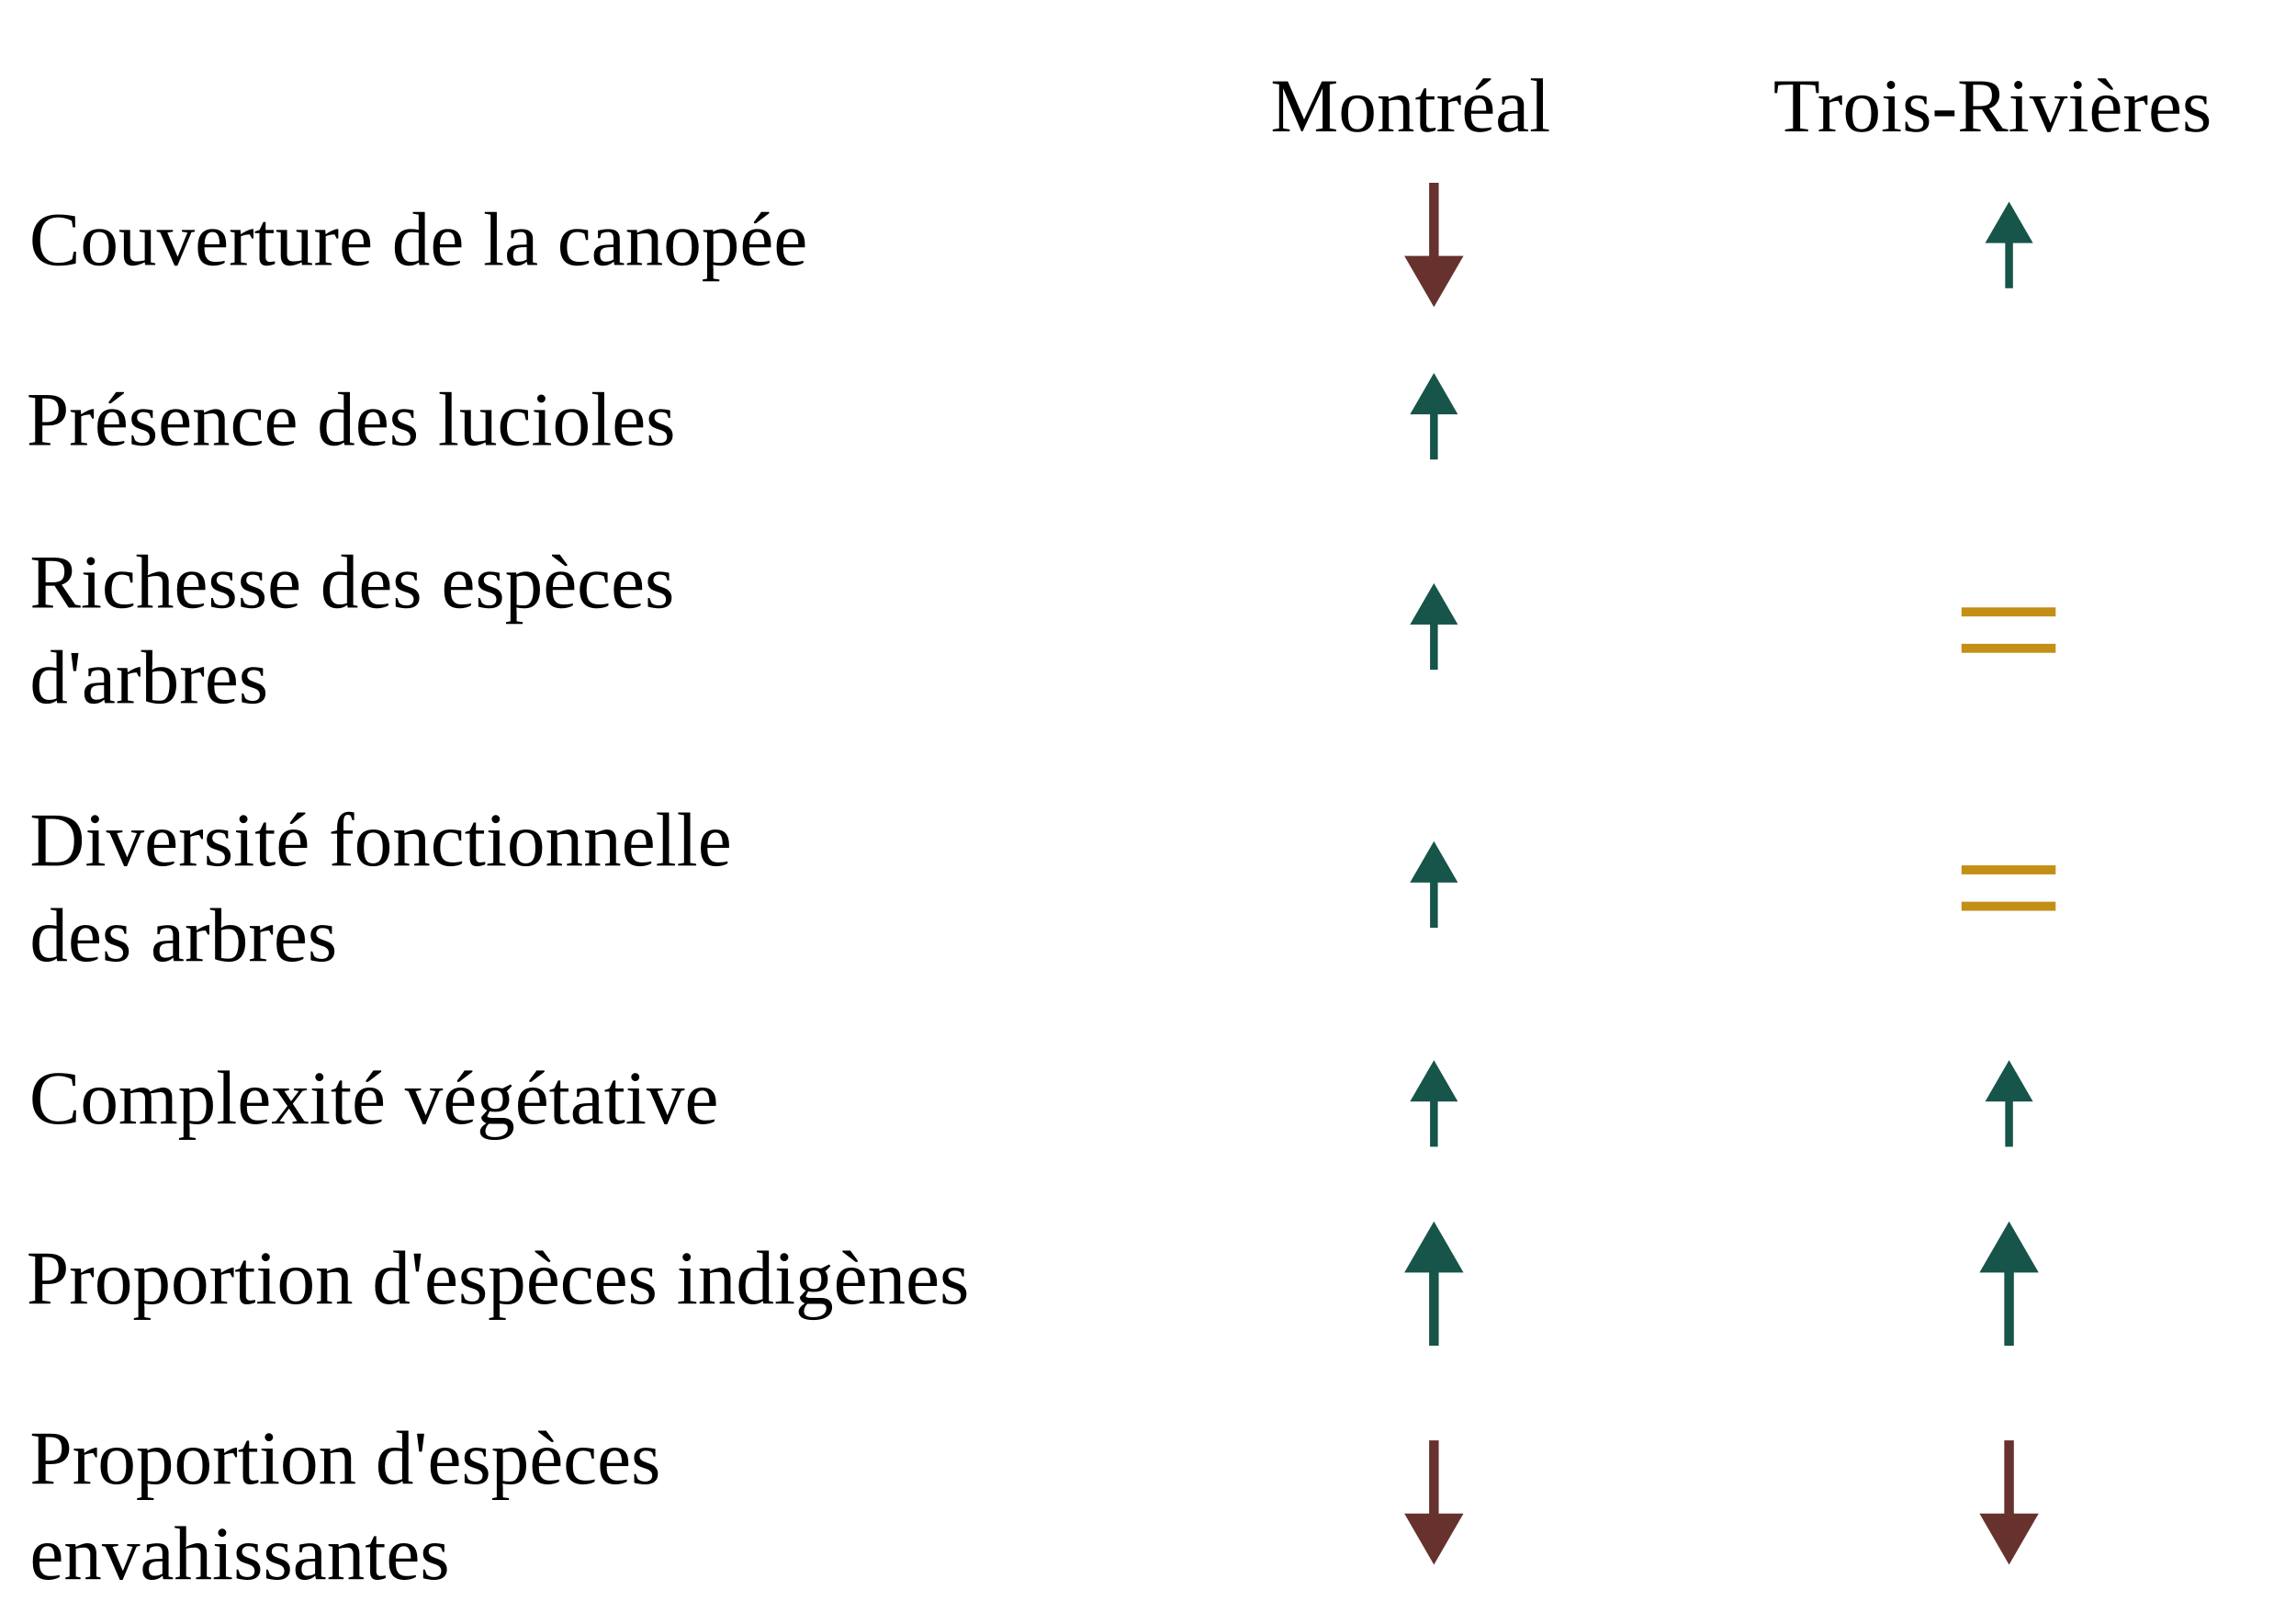
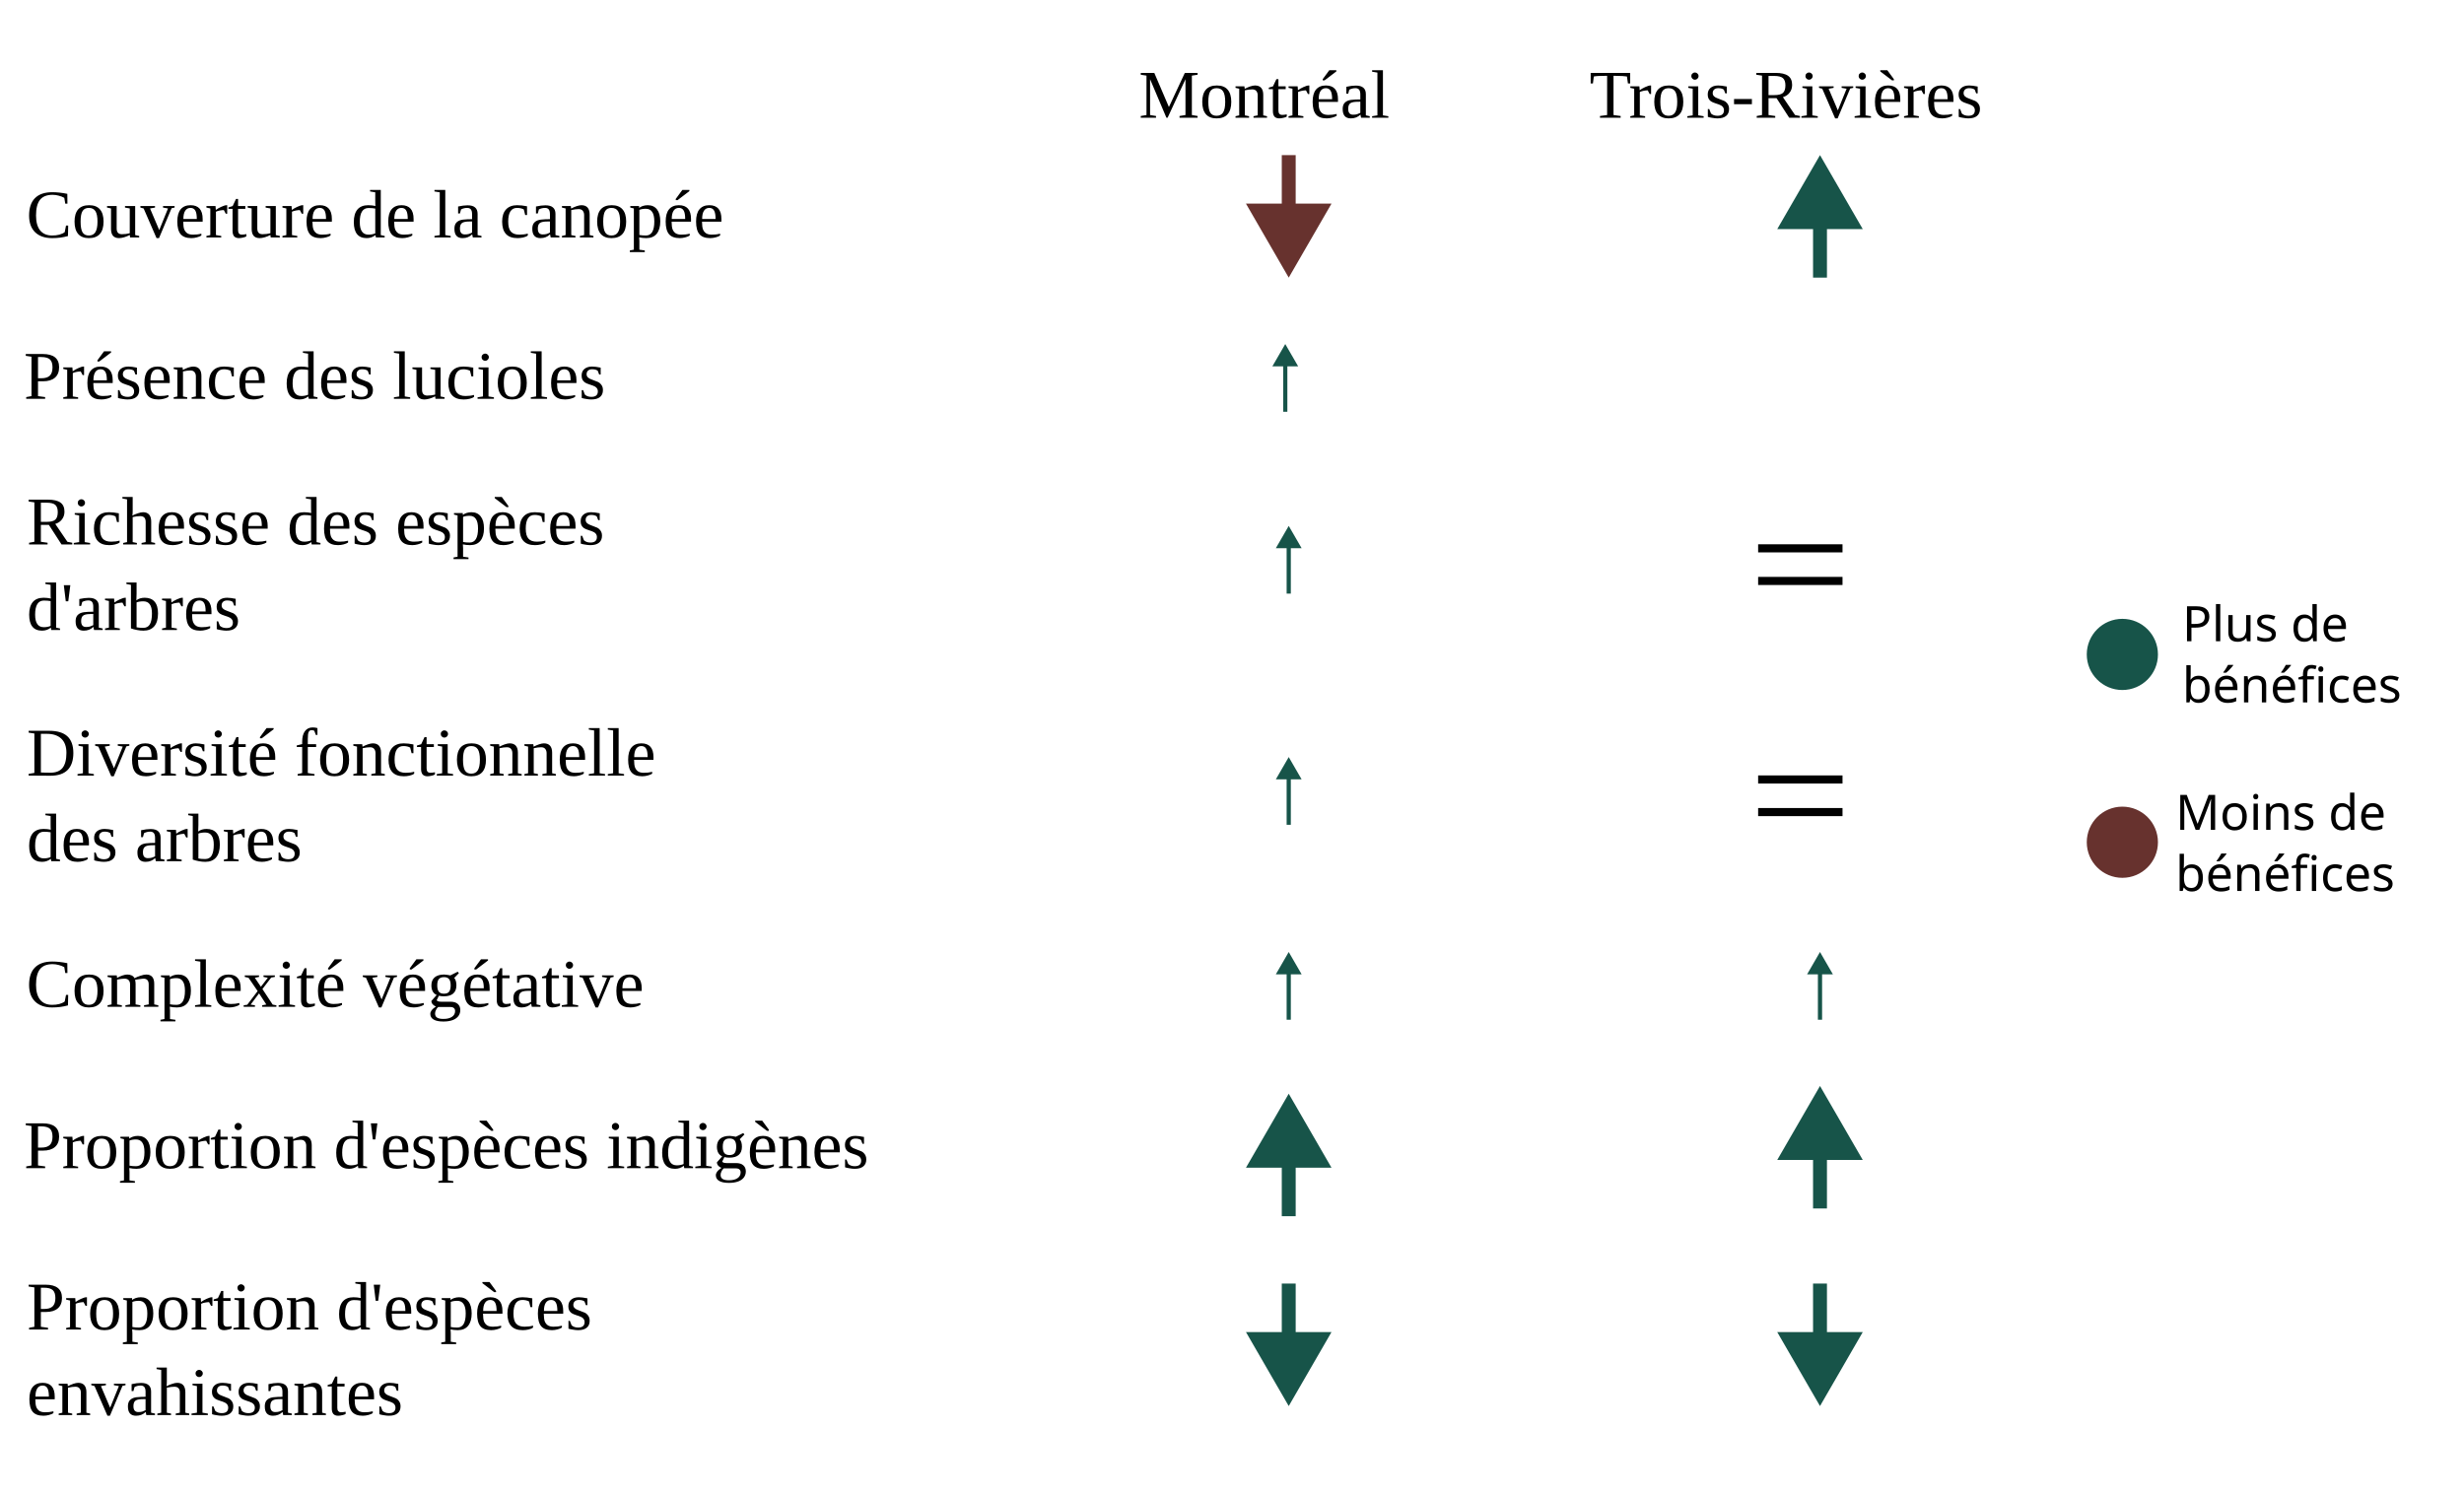
- <svg xmlns="http://www.w3.org/2000/svg" width="297mm" height="210mm" viewBox="0 0 297 210" version="1.1" id="svg5">
+ <svg xmlns="http://www.w3.org/2000/svg" width="14in" height="8.5in" viewBox="0 0 355.6 215.9" version="1.1" id="svg5">
  <defs id="defs2">
-     <marker style="overflow:visible" id="TriangleStart" refX="0" refY="0" orient="auto-start-reverse" markerWidth="5.324" markerHeight="6.155" viewBox="0 0 5.324 6.155" preserveAspectRatio="xMidYMid">
-       <path transform="scale(0.5)" style="fill:context-stroke;fill-rule:evenodd;stroke:context-stroke;stroke-width:1pt" d="M 5.77,0 -2.88,5 V -5 Z" id="path135" />
-     </marker>
-     <marker style="overflow:visible" id="TriangleStart-3-5-9" refX="0" refY="0" orient="auto-start-reverse" markerWidth="5.324" markerHeight="6.155" viewBox="0 0 5.324 6.155" preserveAspectRatio="xMidYMid">
-       <path transform="scale(0.5)" style="fill:context-stroke;fill-rule:evenodd;stroke:context-stroke;stroke-width:1pt" d="M 5.77,0 -2.88,5 V -5 Z" id="path135-6-3-1" />
-     </marker>
    <marker style="overflow:visible" id="TriangleStart-3-5-9-7" refX="0" refY="0" orient="auto-start-reverse" markerWidth="5.324" markerHeight="6.155" viewBox="0 0 5.324 6.155" preserveAspectRatio="xMidYMid">
      <path transform="scale(0.5)" style="fill:context-stroke;fill-rule:evenodd;stroke:context-stroke;stroke-width:1pt" d="M 5.77,0 -2.88,5 V -5 Z" id="path135-6-3-1-0" />
    </marker>
    <marker style="overflow:visible" id="TriangleStart-3-5-9-3" refX="0" refY="0" orient="auto-start-reverse" markerWidth="5.324" markerHeight="6.155" viewBox="0 0 5.324 6.155" preserveAspectRatio="xMidYMid">
      <path transform="scale(0.5)" style="fill:context-stroke;fill-rule:evenodd;stroke:context-stroke;stroke-width:1pt" d="M 5.77,0 -2.88,5 V -5 Z" id="path135-6-3-1-6" />
    </marker>
-     <marker style="overflow:visible" id="TriangleStart-3-5-9-6" refX="0" refY="0" orient="auto-start-reverse" markerWidth="5.324" markerHeight="6.155" viewBox="0 0 5.324 6.155" preserveAspectRatio="xMidYMid">
-       <path transform="scale(0.5)" style="fill:context-stroke;fill-rule:evenodd;stroke:context-stroke;stroke-width:1pt" d="M 5.77,0 -2.88,5 V -5 Z" id="path135-6-3-1-2" />
+     <marker style="overflow:visible" id="TriangleStart-3-5-9-7-8" refX="0" refY="0" orient="auto-start-reverse" markerWidth="5.324" markerHeight="6.155" viewBox="0 0 5.324 6.155" preserveAspectRatio="xMidYMid">
+       <path transform="scale(0.5)" style="fill:context-stroke;fill-rule:evenodd;stroke:context-stroke;stroke-width:1pt" d="M 5.77,0 -2.88,5 V -5 Z" id="path135-6-3-1-0-0" />
    </marker>
-     <marker style="overflow:visible" id="TriangleStart-3-5-9-3-7" refX="0" refY="0" orient="auto-start-reverse" markerWidth="5.324" markerHeight="6.155" viewBox="0 0 5.324 6.155" preserveAspectRatio="xMidYMid">
+     <marker style="overflow:visible" id="TriangleStart-3-5-9-3-2" refX="0" refY="0" orient="auto-start-reverse" markerWidth="5.324" markerHeight="6.155" viewBox="0 0 5.324 6.155" preserveAspectRatio="xMidYMid">
+       <path transform="scale(0.5)" style="fill:context-stroke;fill-rule:evenodd;stroke:context-stroke;stroke-width:1pt" d="M 5.77,0 -2.88,5 V -5 Z" id="path135-6-3-1-6-3" />
+     </marker>
+     <marker style="overflow:visible" id="TriangleStart-3-5-9-3-5" refX="0" refY="0" orient="auto-start-reverse" markerWidth="5.324" markerHeight="6.155" viewBox="0 0 5.324 6.155" preserveAspectRatio="xMidYMid">
+       <path transform="scale(0.5)" style="fill:context-stroke;fill-rule:evenodd;stroke:context-stroke;stroke-width:1pt" d="M 5.77,0 -2.88,5 V -5 Z" id="path135-6-3-1-6-37" />
+     </marker>
+     <marker style="overflow:visible" id="TriangleStart-3-5-9-3-3" refX="0" refY="0" orient="auto-start-reverse" markerWidth="5.324" markerHeight="6.155" viewBox="0 0 5.324 6.155" preserveAspectRatio="xMidYMid">
+       <path transform="scale(0.5)" style="fill:context-stroke;fill-rule:evenodd;stroke:context-stroke;stroke-width:1pt" d="M 5.77,0 -2.88,5 V -5 Z" id="path135-6-3-1-6-8" />
+     </marker>
+     <marker style="overflow:visible" id="TriangleStart-3-5-9-3-6" refX="0" refY="0" orient="auto-start-reverse" markerWidth="5.324" markerHeight="6.155" viewBox="0 0 5.324 6.155" preserveAspectRatio="xMidYMid">
      <path transform="scale(0.5)" style="fill:context-stroke;fill-rule:evenodd;stroke:context-stroke;stroke-width:1pt" d="M 5.77,0 -2.88,5 V -5 Z" id="path135-6-3-1-6-9" />
    </marker>
-     <marker style="overflow:visible" id="TriangleStart-3-5-9-3-7-0" refX="0" refY="0" orient="auto-start-reverse" markerWidth="5.324" markerHeight="6.155" viewBox="0 0 5.324 6.155" preserveAspectRatio="xMidYMid">
-       <path transform="scale(0.5)" style="fill:context-stroke;fill-rule:evenodd;stroke:context-stroke;stroke-width:1pt" d="M 5.77,0 -2.88,5 V -5 Z" id="path135-6-3-1-6-9-2" />
+     <marker style="overflow:visible" id="TriangleStart-3-5-9-7-2" refX="0" refY="0" orient="auto-start-reverse" markerWidth="5.324" markerHeight="6.155" viewBox="0 0 5.324 6.155" preserveAspectRatio="xMidYMid">
+       <path transform="scale(0.5)" style="fill:context-stroke;fill-rule:evenodd;stroke:context-stroke;stroke-width:1pt" d="M 5.77,0 -2.88,5 V -5 Z" id="path135-6-3-1-0-01" />
    </marker>
-     <marker style="overflow:visible" id="TriangleStart-7" refX="0" refY="0" orient="auto-start-reverse" markerWidth="5.324" markerHeight="6.155" viewBox="0 0 5.324 6.155" preserveAspectRatio="xMidYMid">
-       <path transform="scale(0.5)" style="fill:context-stroke;fill-rule:evenodd;stroke:context-stroke;stroke-width:1pt" d="M 5.77,0 -2.88,5 V -5 Z" id="path135-5" />
+     <marker style="overflow:visible" id="TriangleStart-3-5-9-7-9" refX="0" refY="0" orient="auto-start-reverse" markerWidth="5.324" markerHeight="6.155" viewBox="0 0 5.324 6.155" preserveAspectRatio="xMidYMid">
+       <path transform="scale(0.5)" style="fill:context-stroke;fill-rule:evenodd;stroke:context-stroke;stroke-width:1pt" d="M 5.77,0 -2.88,5 V -5 Z" id="path135-6-3-1-0-1" />
    </marker>
-     <marker style="overflow:visible" id="TriangleStart-7-2" refX="0" refY="0" orient="auto-start-reverse" markerWidth="5.324" markerHeight="6.155" viewBox="0 0 5.324 6.155" preserveAspectRatio="xMidYMid">
-       <path transform="scale(0.5)" style="fill:context-stroke;fill-rule:evenodd;stroke:context-stroke;stroke-width:1pt" d="M 5.77,0 -2.88,5 V -5 Z" id="path135-5-2" />
+     <marker style="overflow:visible" id="TriangleStart-3-5-9-7-2-9" refX="0" refY="0" orient="auto-start-reverse" markerWidth="5.324" markerHeight="6.155" viewBox="0 0 5.324 6.155" preserveAspectRatio="xMidYMid">
+       <path transform="scale(0.5)" style="fill:context-stroke;fill-rule:evenodd;stroke:context-stroke;stroke-width:1pt" d="M 5.77,0 -2.88,5 V -5 Z" id="path135-6-3-1-0-01-0" />
    </marker>
-     <marker style="overflow:visible" id="TriangleStart-9" refX="0" refY="0" orient="auto-start-reverse" markerWidth="5.324" markerHeight="6.155" viewBox="0 0 5.324 6.155" preserveAspectRatio="xMidYMid">
-       <path transform="scale(0.5)" style="fill:context-stroke;fill-rule:evenodd;stroke:context-stroke;stroke-width:1pt" d="M 5.77,0 -2.88,5 V -5 Z" id="path135-7" />
-     </marker>
-     <marker style="overflow:visible" id="TriangleStart-9-6" refX="0" refY="0" orient="auto-start-reverse" markerWidth="5.324" markerHeight="6.155" viewBox="0 0 5.324 6.155" preserveAspectRatio="xMidYMid">
-       <path transform="scale(0.5)" style="fill:context-stroke;fill-rule:evenodd;stroke:context-stroke;stroke-width:1pt" d="M 5.77,0 -2.88,5 V -5 Z" id="path135-7-1" />
+     <marker style="overflow:visible" id="TriangleStart-3-5-9-7-2-9-6" refX="0" refY="0" orient="auto-start-reverse" markerWidth="5.324" markerHeight="6.155" viewBox="0 0 5.324 6.155" preserveAspectRatio="xMidYMid">
+       <path transform="scale(0.5)" style="fill:context-stroke;fill-rule:evenodd;stroke:context-stroke;stroke-width:1pt" d="M 5.77,0 -2.88,5 V -5 Z" id="path135-6-3-1-0-01-0-6" />
    </marker>
  </defs>
  <g id="layer1">
    <text xml:space="preserve" style="font-size:9.878px;fill:#000000;stroke-width:0.265" x="3.792" y="34.277" id="text113">
      <tspan id="tspan111" style="font-size:9.878px;stroke-width:0.265" x="3.792" y="34.277">Couverture de la canopée</tspan>
    </text>
    <text xml:space="preserve" style="font-size:9.878px;fill:#000000;stroke-width:0.265" x="3.436" y="57.566" id="text167">
      <tspan id="tspan165" style="stroke-width:0.265" x="3.436" y="57.566">Présence des lucioles</tspan>
    </text>
    <text xml:space="preserve" style="font-size:9.878px;fill:#000000;stroke-width:0.265" x="3.851" y="78.584" id="text171">
      <tspan style="stroke-width:0.265" x="3.851" y="78.584" id="tspan173">Richesse des espèces </tspan>
      <tspan style="stroke-width:0.265" x="3.851" y="90.931" id="tspan309">d'arbres</tspan>
    </text>
    <text xml:space="preserve" style="font-size:9.878px;fill:#000000;stroke-width:0.265" x="3.851" y="111.949" id="text179">
      <tspan id="tspan177" style="stroke-width:0.265" x="3.851" y="111.949">Diversité fonctionnelle </tspan>
      <tspan style="stroke-width:0.265" x="3.851" y="124.296" id="tspan311">des arbres</tspan>
    </text>
    <text xml:space="preserve" style="font-size:9.878px;fill:#000000;stroke-width:0.265" x="3.792" y="145.313" id="text183">
      <tspan id="tspan181" style="stroke-width:0.265" x="3.792" y="145.313">Complexité végétative</tspan>
    </text>
    <text xml:space="preserve" style="font-size:9.878px;fill:#000000;stroke-width:0.265" x="3.436" y="168.603" id="text187">
      <tspan id="tspan185" style="stroke-width:0.265" x="3.436" y="168.603">Proportion d'espèces indigènes </tspan>
    </text>
    <text xml:space="preserve" style="font-size:9.878px;fill:#000000;stroke-width:0.265" x="3.851" y="191.892" id="text191">
      <tspan id="tspan189" style="stroke-width:0.265" x="3.851" y="191.892">Proportion d'espèces</tspan>
      <tspan style="stroke-width:0.265" x="3.851" y="204.239" id="tspan313">envahissantes</tspan>
    </text>
    <text xml:space="preserve" style="font-size:9.878px;fill:#000000;stroke-width:0.265" x="164.353" y="16.992" id="text303">
      <tspan id="tspan301" style="stroke-width:0.265" x="164.353" y="16.992">Montréal</tspan>
    </text>
    <text xml:space="preserve" style="font-size:9.878px;fill:#000000;stroke-width:0.265" x="229.392" y="16.992" id="text307">
      <tspan id="tspan305" style="stroke-width:0.265" x="229.392" y="16.992">Trois-Rivières</tspan>
    </text>
-     <path style="fill:#000000;stroke:#67322e;stroke-width:1.243;stroke-dasharray:none;stroke-opacity:1;marker-end:url(#TriangleStart)" d="M 185.487,23.639 V 35.304" id="path1269" />
-     <path style="fill:#000000;stroke:#67322e;stroke-width:1.243;stroke-dasharray:none;stroke-opacity:1;marker-end:url(#TriangleStart-9)" d="m 185.487,186.291 v 11.666" id="path1269-3" />
-     <path style="fill:#000000;stroke:#67322e;stroke-width:1.243;stroke-dasharray:none;stroke-opacity:1;marker-end:url(#TriangleStart-9-6)" d="m 259.884,186.291 v 11.666" id="path1269-3-2" />
-     <path style="fill:#000000;stroke:#175449;stroke-width:1.243;stroke-dasharray:none;stroke-opacity:1;marker-end:url(#TriangleStart-7)" d="M 185.487,174.045 V 162.379" id="path1269-9" />
-     <path style="fill:#000000;stroke:#175449;stroke-width:1.243;stroke-dasharray:none;stroke-opacity:1;marker-end:url(#TriangleStart-7-2)" d="M 259.884,174.045 V 162.379" id="path1269-9-8" />
-     <path style="fill:#000000;stroke:#175449;stroke-width:1.005;stroke-dasharray:none;stroke-opacity:1;marker-end:url(#TriangleStart-3-5-9)" d="M 185.487,86.622 V 78.995" id="path1269-7-5-2" />
-     <path style="fill:#000000;stroke:#175449;stroke-width:1.005;stroke-dasharray:none;stroke-opacity:1;marker-end:url(#TriangleStart-3-5-9-6)" d="m 185.487,119.987 v -7.628" id="path1269-7-5-2-6" />
-     <path style="fill:#000000;stroke:#175449;stroke-width:1.005;stroke-dasharray:none;stroke-opacity:1;marker-end:url(#TriangleStart-3-5-9-3)" d="M 185.487,59.431 V 51.804" id="path1269-7-5-2-0" />
-     <path style="fill:#000000;stroke:#175449;stroke-width:1.005;stroke-dasharray:none;stroke-opacity:1;marker-end:url(#TriangleStart-3-5-9-7)" d="M 259.884,37.278 V 29.65" id="path1269-7-5-2-9" />
-     <text xml:space="preserve" style="font-size:24.778px;fill:#c38f16;fill-opacity:1;stroke:none;stroke-width:5.174;stroke-dasharray:none;stroke-opacity:1" x="239.054" y="94.278" id="text3905" transform="scale(1.055944,0.9470198)">
-       <tspan id="tspan3903" style="font-size:24.778px;fill:#c38f16;fill-opacity:1;stroke:none;stroke-width:5.174;stroke-opacity:1" x="239.054" y="94.278">=</tspan>
+     <path style="fill:#000000;stroke:#175449;stroke-width:0.605;stroke-miterlimit:4;stroke-dasharray:none;stroke-opacity:1;marker-end:url(#TriangleStart-3-5-9-3)" d="M 185.487,59.431 V 51.804" id="path1269-7-5-2-0" />
+     <path style="fill:#000000;stroke:#175449;stroke-width:2.006;stroke-miterlimit:4;stroke-dasharray:none;stroke-opacity:1;marker-end:url(#TriangleStart-3-5-9-7)" d="M 262.659,40.069 V 29.512" id="path1269-7-5-2-9" />
+     <path style="fill:#000000;stroke:#175449;stroke-width:2.006;stroke-miterlimit:4;stroke-dasharray:none;stroke-opacity:1;marker-end:url(#TriangleStart-3-5-9-7-2)" d="M 185.987,175.537 V 164.98" id="path1269-7-5-2-9-1" />
+     <path style="fill:#000000;stroke:#175449;stroke-width:2.006;stroke-miterlimit:4;stroke-dasharray:none;stroke-opacity:1;marker-end:url(#TriangleStart-3-5-9-7-2-9)" d="m 185.987,185.258 v 10.557" id="path1269-7-5-2-9-1-5" />
+     <path style="fill:#000000;stroke:#67322e;stroke-width:2.006;stroke-miterlimit:4;stroke-dasharray:none;stroke-opacity:1;marker-end:url(#TriangleStart-3-5-9-7-8)" d="M 185.987,22.389 V 32.946" id="path1269-7-5-2-9-7" />
+     <text xml:space="preserve" style="font-size:24.778px;fill:#000000;fill-opacity:1;stroke:none;stroke-width:5.174;stroke-dasharray:none;stroke-opacity:1" x="239.054" y="94.278" id="text3905" transform="scale(1.055944,0.9470198)">
+       <tspan id="tspan3903" style="font-size:24.778px;fill:#000000;fill-opacity:1;stroke:none;stroke-width:5.174;stroke-opacity:1" x="239.054" y="94.278">=</tspan>
    </text>
-     <text xml:space="preserve" style="font-size:24.778px;fill:#c38f16;fill-opacity:1;stroke:none;stroke-width:5.174;stroke-dasharray:none;stroke-opacity:1" x="239.054" y="129.509" id="text3905-1" transform="scale(1.055944,0.9470198)">
-       <tspan id="tspan3903-8" style="font-size:24.778px;fill:#c38f16;fill-opacity:1;stroke:none;stroke-width:5.174;stroke-opacity:1" x="239.054" y="129.509">=</tspan>
+     <text xml:space="preserve" style="font-size:24.778px;fill:#000000;fill-opacity:1;stroke:none;stroke-width:5.174;stroke-dasharray:none;stroke-opacity:1" x="239.054" y="129.509" id="text3905-1" transform="scale(1.055944,0.9470198)">
+       <tspan id="tspan3903-8" style="font-size:24.778px;fill:#000000;fill-opacity:1;stroke:none;stroke-width:5.174;stroke-opacity:1" x="239.054" y="129.509">=</tspan>
    </text>
-     <path style="fill:#000000;stroke:#175449;stroke-width:1.005;stroke-dasharray:none;stroke-opacity:1;marker-end:url(#TriangleStart-3-5-9-3-7)" d="m 185.487,148.314 v -7.628" id="path1269-7-5-2-0-2" />
-     <path style="fill:#000000;stroke:#175449;stroke-width:1.005;stroke-dasharray:none;stroke-opacity:1;marker-end:url(#TriangleStart-3-5-9-3-7-0)" d="m 259.884,148.314 v -7.628" id="path1269-7-5-2-0-2-3" />
+     <path style="fill:#000000;stroke:#175449;stroke-width:0.605;stroke-miterlimit:4;stroke-dasharray:none;stroke-opacity:1;marker-end:url(#TriangleStart-3-5-9-3-3)" d="m 185.987,147.18 v -7.628" id="path1269-7-5-2-0-4" />
+     <path style="fill:#000000;stroke:#175449;stroke-width:0.605;stroke-miterlimit:4;stroke-dasharray:none;stroke-opacity:1;marker-end:url(#TriangleStart-3-5-9-3-2)" d="M 185.987,85.678 V 78.051" id="path1269-7-5-2-0-29" />
+     <path style="fill:#000000;stroke:#175449;stroke-width:0.605;stroke-miterlimit:4;stroke-dasharray:none;stroke-opacity:1;marker-end:url(#TriangleStart-3-5-9-3-5)" d="m 185.987,119.043 v -7.628" id="path1269-7-5-2-0-3" />
+     <path style="fill:#000000;stroke:#175449;stroke-width:0.605;stroke-miterlimit:4;stroke-dasharray:none;stroke-opacity:1;marker-end:url(#TriangleStart-3-5-9-3-6)" d="m 262.659,147.18 v -7.628" id="path1269-7-5-2-0-9" />
+     <path style="fill:#000000;stroke:#175449;stroke-width:2.006;stroke-miterlimit:4;stroke-dasharray:none;stroke-opacity:1;marker-end:url(#TriangleStart-3-5-9-7-9)" d="M 262.659,174.421 V 163.864" id="path1269-7-5-2-9-2" />
+     <path style="fill:#000000;stroke:#175449;stroke-width:2.006;stroke-miterlimit:4;stroke-dasharray:none;stroke-opacity:1;marker-end:url(#TriangleStart-3-5-9-7-2-9-6)" d="m 262.659,185.258 v 10.557" id="path1269-7-5-2-9-1-5-4" />
+     <circle style="fill:#175449;fill-opacity:1;stroke:#175449;stroke-width:0.504;stroke-miterlimit:4;stroke-dasharray:none;stroke-opacity:1" id="path2649" cx="306.295" cy="94.454" r="4.884" />
+     <text xml:space="preserve" style="font-size:7.056px;line-height:1.25;font-family:sans-serif;stroke-width:0.265" x="314.937" y="92.556" id="text5233">
+       <tspan id="tspan5231" style="font-size:7.056px;fill:#000000;stroke-width:0.265" x="314.937" y="92.556" rotate="0 0 0 0 0 0 0 0">Plus de</tspan>
+       <tspan style="font-size:7.056px;fill:#000000;stroke-width:0.265" x="314.937" y="101.376" id="tspan11871" rotate="0 0 0 0 0 0 0 0 0 0">bénéfices</tspan>
+     </text>
+     <text xml:space="preserve" style="font-size:7.056px;line-height:1.25;font-family:sans-serif;stroke-width:0.265" x="313.964" y="119.778" id="text5233-4">
+       <tspan id="tspan5231-7" style="font-size:7.056px;fill:#000000;stroke-width:0.265" x="313.964" y="119.778" rotate="0 0 0 0 0 0 0 0 0">Moins de</tspan>
+       <tspan style="font-size:7.056px;fill:#000000;stroke-width:0.265" x="313.964" y="128.598" id="tspan11871-5" rotate="0 0 0 0 0 0 0 0 0 0">bénéfices</tspan>
+     </text>
+     <circle style="fill:#67322e;fill-opacity:1;stroke:#67322e;stroke-width:0.504;stroke-miterlimit:4;stroke-dasharray:none;stroke-opacity:1" id="path2649-3" cx="306.295" cy="121.561" r="4.884" />
  </g>
</svg>
